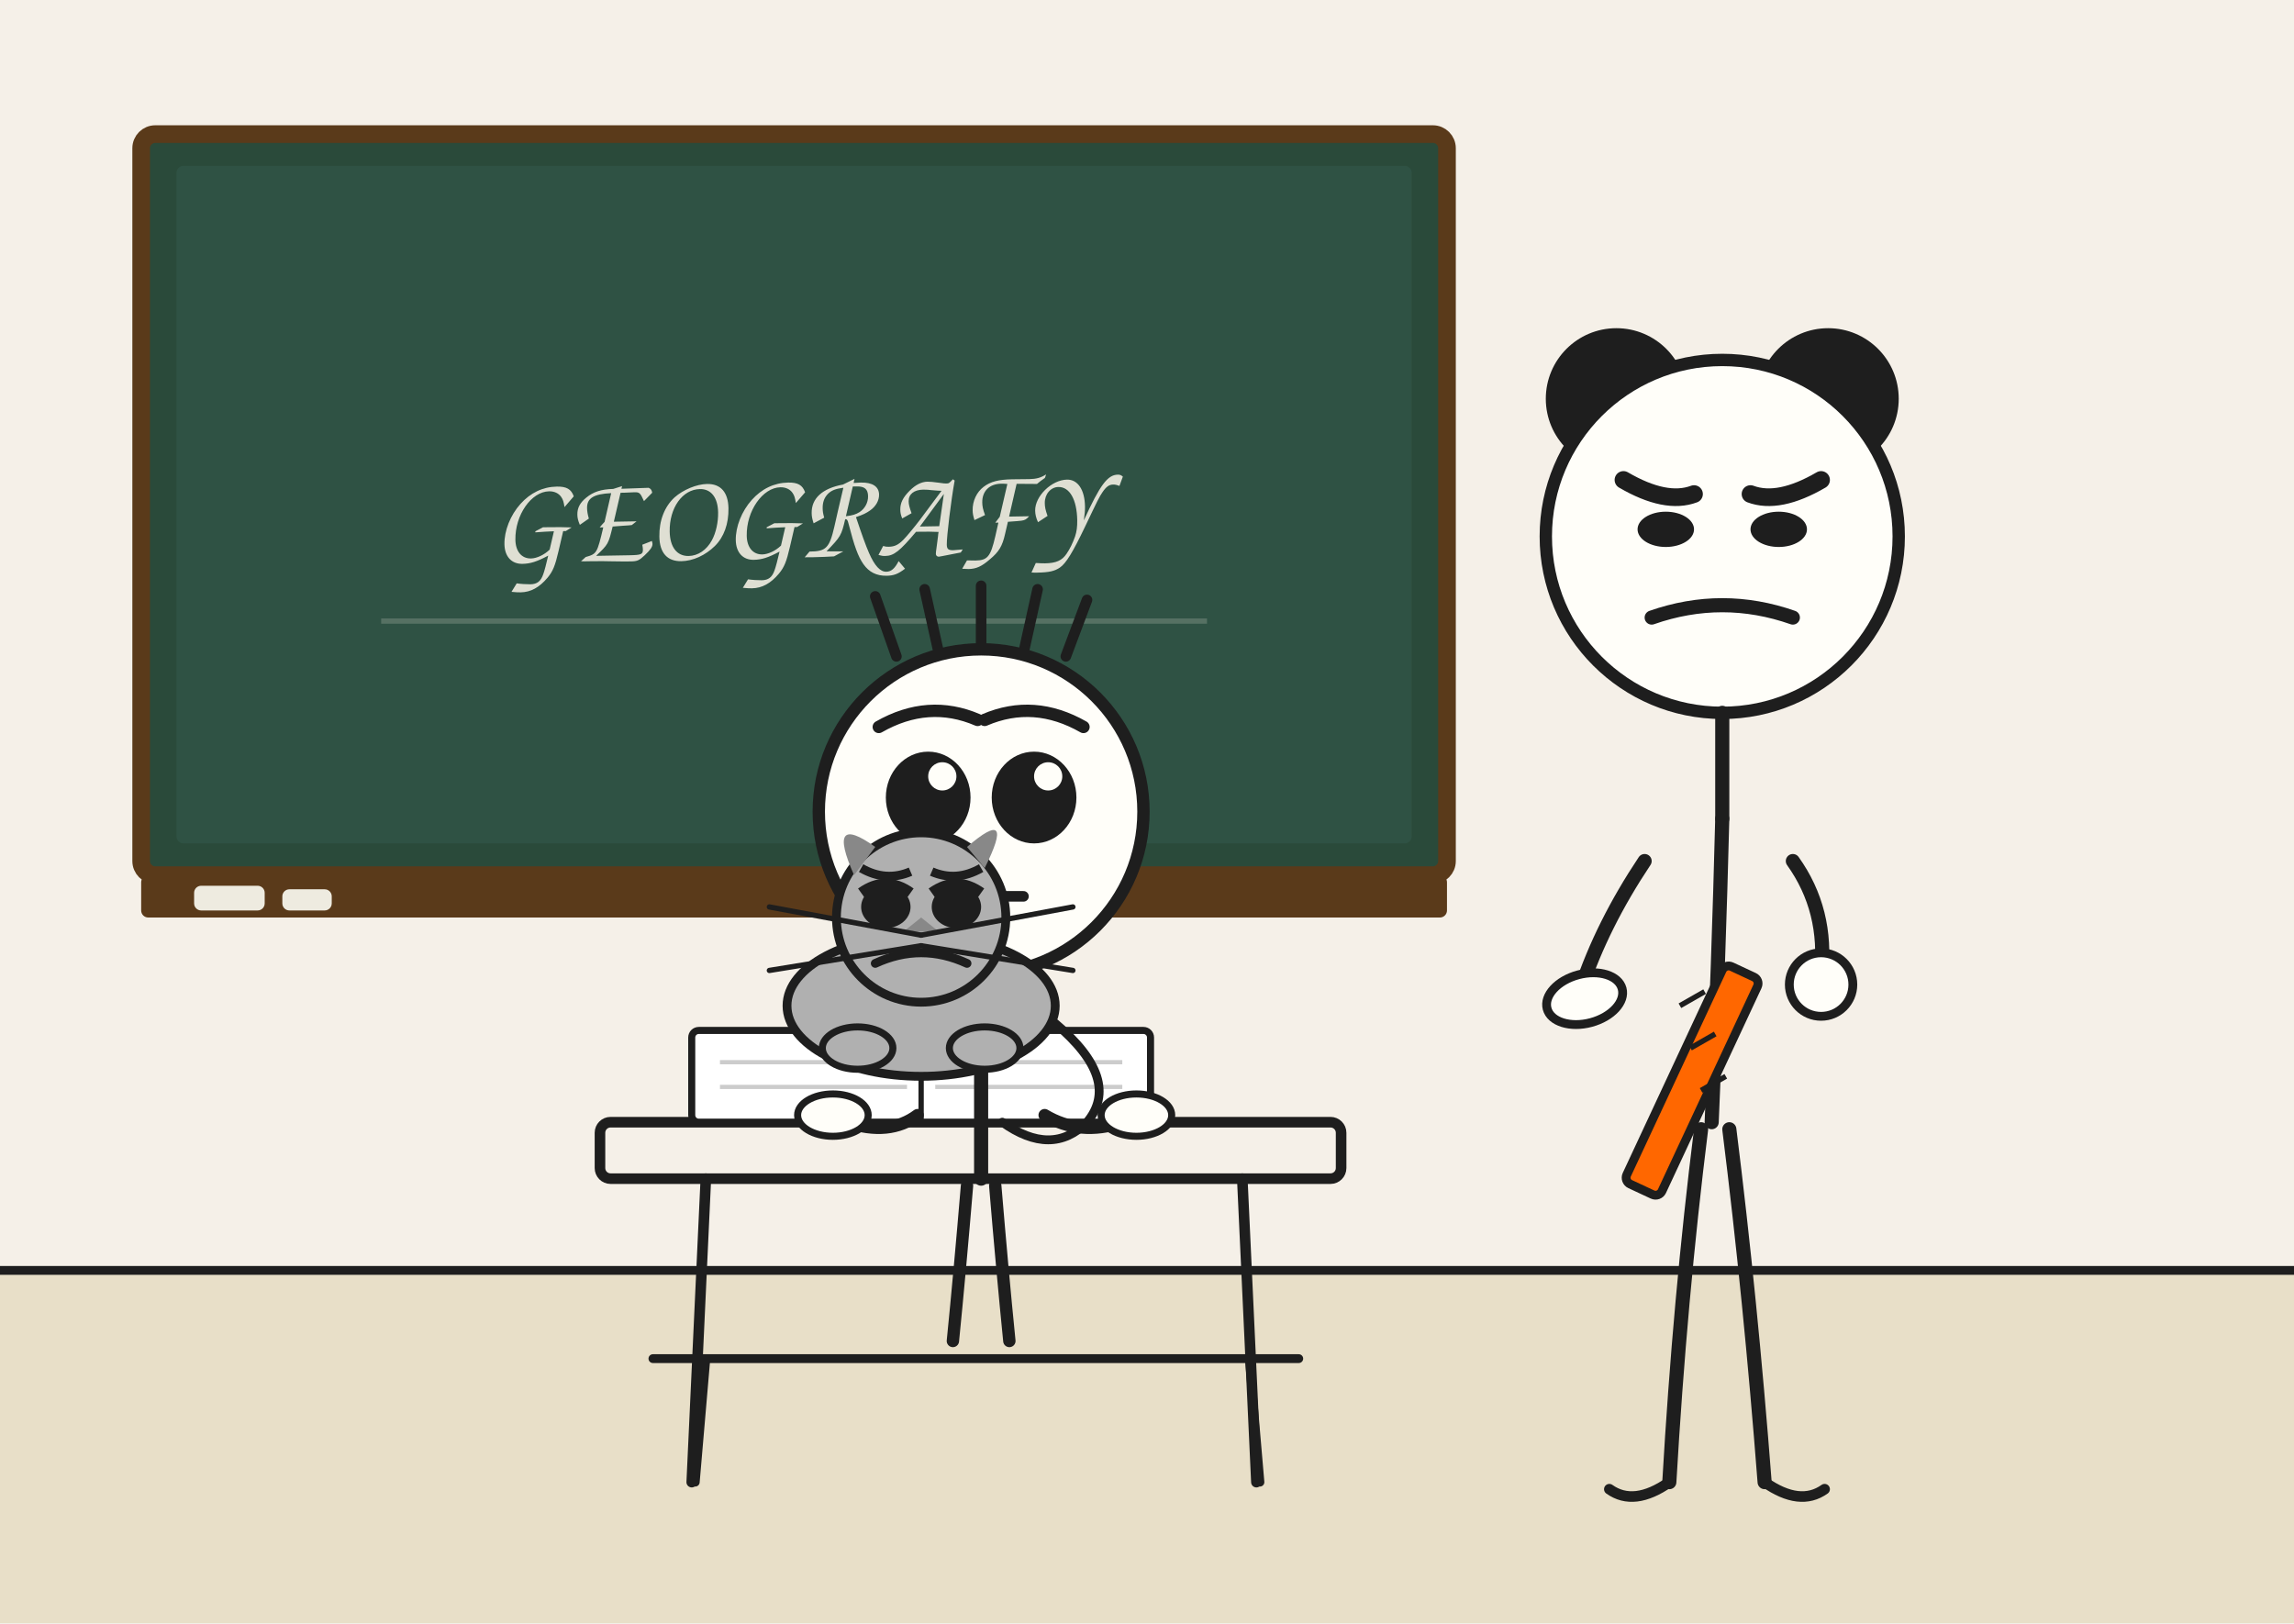
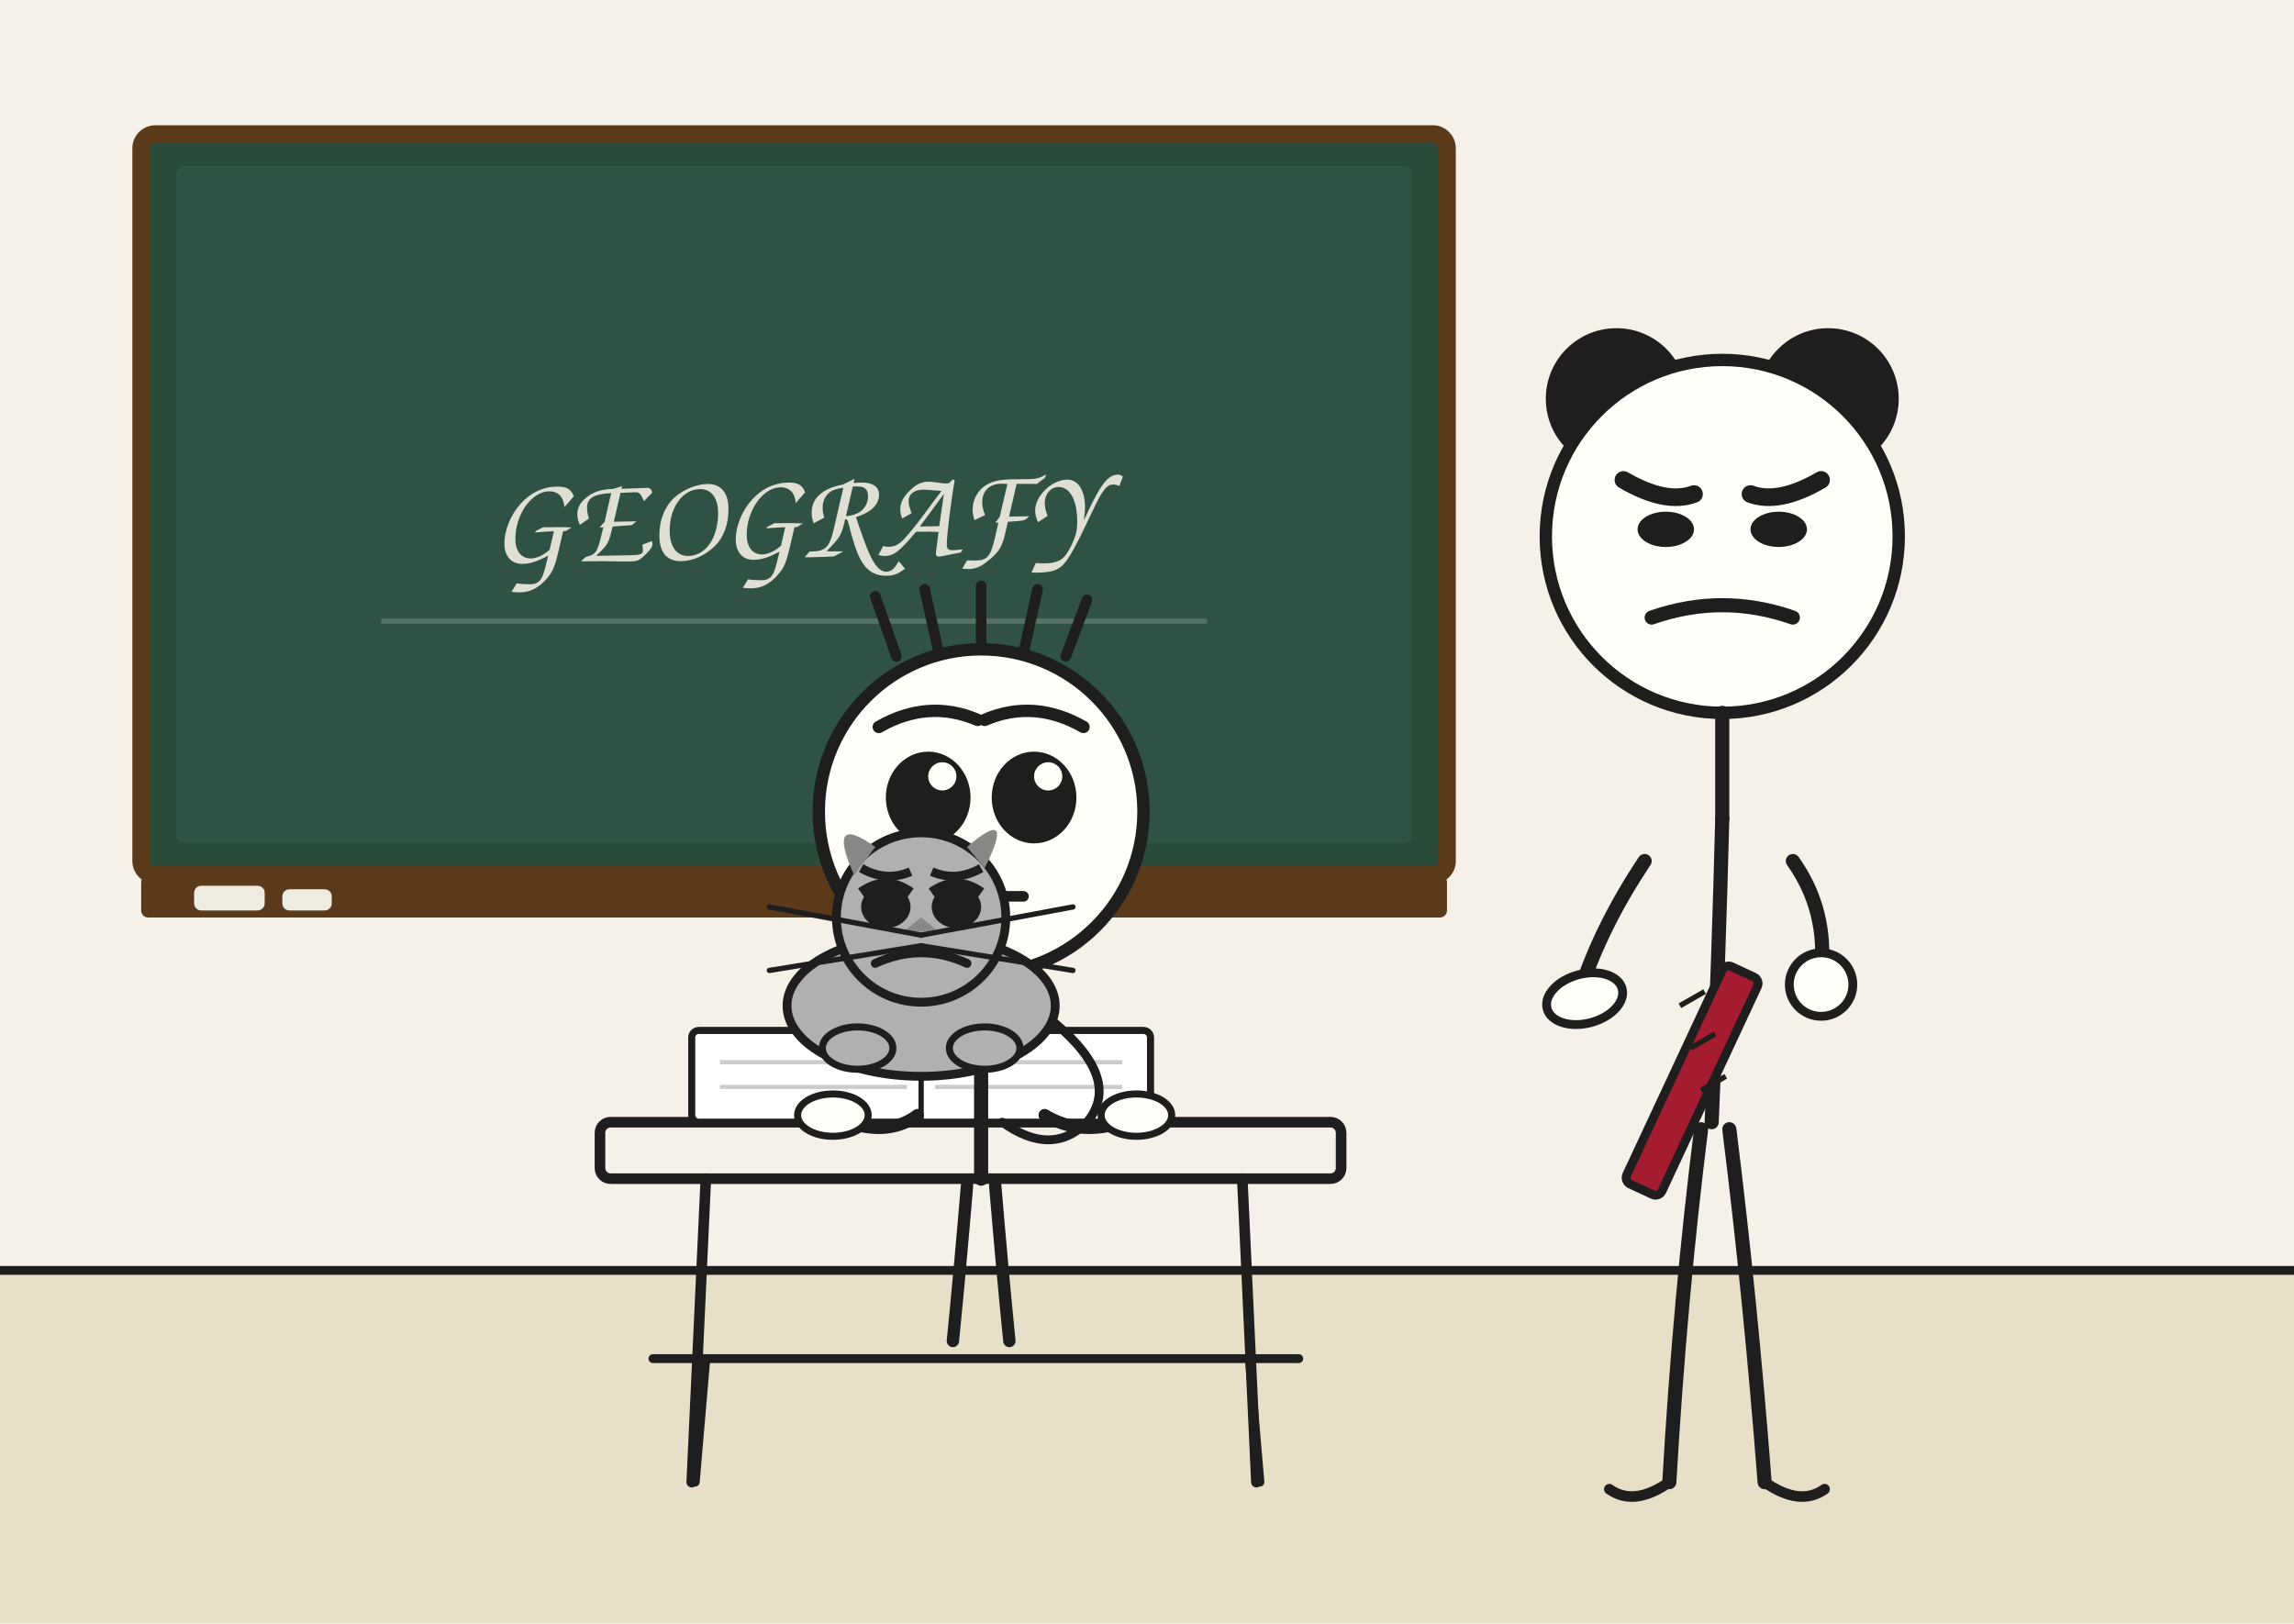
<svg xmlns="http://www.w3.org/2000/svg" viewBox="0 0 650 460" width="650" height="460">
  <rect width="650" height="460" fill="#FFFEF9" />
  <rect width="650" height="360" fill="#F5F0E8" />
  <rect y="360" width="650" height="100" fill="#E8DFC8" />
  <line x1="0" y1="360" x2="650" y2="360" stroke="#1E1E1E" stroke-width="2.5" />
  <rect x="40" y="38" width="370" height="210" rx="4" fill="#2A4A3A" stroke="#5A3A1A" stroke-width="5" />
  <rect x="50" y="47" width="350" height="192" rx="2" fill="#2F5244" />
  <rect x="40" y="248" width="370" height="12" rx="2" fill="#5A3A1A" />
  <rect x="55" y="251" width="20" height="7" rx="2" fill="#EEEBE0" />
  <rect x="80" y="252" width="14" height="6" rx="2" fill="#EEEBE0" />
  <text x="225" y="158" font-family="'Comic Sans MS', 'Segoe Print', cursive" font-size="36" fill="#EEEBE0" text-anchor="middle" opacity="0.92" transform="rotate(-1,225,158)">GEOGRAFY</text>
  <line x1="108" y1="176" x2="342" y2="176" stroke="#EEEBE0" stroke-width="1.5" opacity="0.2" />
  <circle cx="458" cy="113" r="20" fill="#1E1E1E" />
  <circle cx="518" cy="113" r="20" fill="#1E1E1E" />
  <circle cx="488" cy="152" r="50" fill="#FFFEF9" stroke="#1E1E1E" stroke-width="3.5" />
  <ellipse cx="472" cy="150" rx="8" ry="5" fill="#1E1E1E" />
  <ellipse cx="504" cy="150" rx="8" ry="5" fill="#1E1E1E" />
  <path d="M460 136 Q472 143 480 140" stroke="#1E1E1E" stroke-width="5" fill="none" stroke-linecap="round" />
  <path d="M496 140 Q504 143 516 136" stroke="#1E1E1E" stroke-width="5" fill="none" stroke-linecap="round" />
  <path d="M468 175 Q488 168 508 175" stroke="#1E1E1E" stroke-width="4" fill="none" stroke-linecap="round" />
  <line x1="488" y1="202" x2="488" y2="232" stroke="#1E1E1E" stroke-width="4" stroke-linecap="round" />
  <path d="M488 232 Q487 272 485 318" stroke="#1E1E1E" stroke-width="4" fill="none" stroke-linecap="round" />
  <path d="M508 244 Q518 258 516 276" stroke="#1E1E1E" stroke-width="4" fill="none" stroke-linecap="round" />
  <circle cx="516" cy="279" r="9" fill="#FFFEF9" stroke="#1E1E1E" stroke-width="2.5" />
-   <rect x="474" y="272" width="11" height="68" rx="2" fill="#FF6700" stroke="#1E1E1E" stroke-width="2.5" transform="rotate(25,479,306)" />
+   <rect x="474" y="272" width="11" height="68" rx="2" fill="#A51C30" stroke="#1E1E1E" stroke-width="2.5" transform="rotate(25,479,306)" />
  <line x1="476" y1="285" x2="483" y2="281" stroke="#1E1E1E" stroke-width="1.5" />
  <line x1="479" y1="297" x2="486" y2="293" stroke="#1E1E1E" stroke-width="1.5" />
  <line x1="482" y1="309" x2="489" y2="305" stroke="#1E1E1E" stroke-width="1.5" />
  <path d="M466 244 Q454 262 448 280" stroke="#1E1E1E" stroke-width="4" fill="none" stroke-linecap="round" />
  <ellipse cx="449" cy="283" rx="11" ry="7" fill="#FFFEF9" stroke="#1E1E1E" stroke-width="2.5" transform="rotate(-15,449,283)" />
  <path d="M482 320 Q476 368 473 420" stroke="#1E1E1E" stroke-width="4" fill="none" stroke-linecap="round" />
  <path d="M490 320 Q496 368 500 420" stroke="#1E1E1E" stroke-width="4" fill="none" stroke-linecap="round" />
  <path d="M473 420 Q463 427 456 422" stroke="#1E1E1E" stroke-width="3" fill="none" stroke-linecap="round" />
  <path d="M500 420 Q510 427 517 422" stroke="#1E1E1E" stroke-width="3" fill="none" stroke-linecap="round" />
  <rect x="170" y="318" width="210" height="16" rx="3" fill="none" stroke="#1E1E1E" stroke-width="3" />
  <line x1="200" y1="334" x2="196" y2="420" stroke="#1E1E1E" stroke-width="3" stroke-linecap="round" />
  <line x1="352" y1="334" x2="356" y2="420" stroke="#1E1E1E" stroke-width="3" stroke-linecap="round" />
  <line x1="185" y1="385" x2="368" y2="385" stroke="#1E1E1E" stroke-width="2.5" stroke-linecap="round" />
  <line x1="200" y1="385" x2="197" y2="420" stroke="#1E1E1E" stroke-width="2.5" stroke-linecap="round" />
  <line x1="354" y1="385" x2="357" y2="420" stroke="#1E1E1E" stroke-width="2.5" stroke-linecap="round" />
  <rect x="196" y="292" width="130" height="26" rx="2" fill="#fff" stroke="#1E1E1E" stroke-width="2" />
  <line x1="261" y1="292" x2="261" y2="318" stroke="#1E1E1E" stroke-width="1.5" />
  <line x1="204" y1="301" x2="257" y2="301" stroke="#ccc" stroke-width="1.2" />
  <line x1="204" y1="308" x2="257" y2="308" stroke="#ccc" stroke-width="1.2" />
  <line x1="265" y1="301" x2="318" y2="301" stroke="#ccc" stroke-width="1.2" />
  <line x1="265" y1="308" x2="318" y2="308" stroke="#ccc" stroke-width="1.2" />
  <circle cx="278" cy="230" r="46" fill="#FFFEF9" stroke="#1E1E1E" stroke-width="3.5" />
  <line x1="254" y1="186" x2="248" y2="169" stroke="#1E1E1E" stroke-width="3" stroke-linecap="round" />
  <line x1="266" y1="185" x2="262" y2="167" stroke="#1E1E1E" stroke-width="3" stroke-linecap="round" />
  <line x1="278" y1="184" x2="278" y2="166" stroke="#1E1E1E" stroke-width="3" stroke-linecap="round" />
  <line x1="290" y1="185" x2="294" y2="167" stroke="#1E1E1E" stroke-width="3" stroke-linecap="round" />
  <line x1="302" y1="186" x2="308" y2="170" stroke="#1E1E1E" stroke-width="3" stroke-linecap="round" />
  <ellipse cx="263" cy="226" rx="12" ry="13" fill="#1E1E1E" />
  <ellipse cx="293" cy="226" rx="12" ry="13" fill="#1E1E1E" />
  <circle cx="267" cy="220" r="4" fill="#FFFEF9" />
  <circle cx="297" cy="220" r="4" fill="#FFFEF9" />
  <path d="M249 206 Q263 198 277 204" stroke="#1E1E1E" stroke-width="3.5" fill="none" stroke-linecap="round" />
  <path d="M279 204 Q293 198 307 206" stroke="#1E1E1E" stroke-width="3.5" fill="none" stroke-linecap="round" />
  <line x1="266" y1="254" x2="290" y2="254" stroke="#1E1E1E" stroke-width="3" stroke-linecap="round" />
  <line x1="278" y1="276" x2="278" y2="334" stroke="#1E1E1E" stroke-width="4" stroke-linecap="round" />
  <path d="M260 316 Q252 322 240 318" stroke="#1E1E1E" stroke-width="3.5" fill="none" stroke-linecap="round" />
  <ellipse cx="236" cy="316" rx="10" ry="6" fill="#FFFEF9" stroke="#1E1E1E" stroke-width="2" />
  <path d="M296 316 Q306 322 318 318" stroke="#1E1E1E" stroke-width="3.5" fill="none" stroke-linecap="round" />
  <ellipse cx="322" cy="316" rx="10" ry="6" fill="#FFFEF9" stroke="#1E1E1E" stroke-width="2" />
  <path d="M274 336 Q272 360 270 380" stroke="#1E1E1E" stroke-width="3.5" fill="none" stroke-linecap="round" />
  <path d="M282 336 Q284 360 286 380" stroke="#1E1E1E" stroke-width="3.5" fill="none" stroke-linecap="round" />
  <ellipse cx="261" cy="285" rx="38" ry="20" fill="#B0B0B0" stroke="#1E1E1E" stroke-width="2.5" />
  <circle cx="261" cy="260" r="24" fill="#B0B0B0" stroke="#1E1E1E" stroke-width="2.5" />
  <path d="M242 248 Q234 230 248 240 Z" fill="#888" />
  <path d="M279 246 Q288 228 274 240 Z" fill="#888" />
  <ellipse cx="251" cy="257" rx="7" ry="6" fill="#1E1E1E" />
  <ellipse cx="271" cy="257" rx="7" ry="6" fill="#1E1E1E" />
  <path d="M244 253 Q251 248 258 253" stroke="#1E1E1E" stroke-width="3" fill="none" />
  <path d="M264 253 Q271 248 278 253" stroke="#1E1E1E" stroke-width="3" fill="none" />
  <path d="M244 246 Q251 250 258 247" stroke="#1E1E1E" stroke-width="2.5" fill="none" />
  <path d="M264 247 Q271 250 278 246" stroke="#1E1E1E" stroke-width="2.5" fill="none" />
  <path d="M256 264 L261 260 L266 264 Z" fill="#888" />
  <path d="M248 273 Q261 267 274 273" stroke="#1E1E1E" stroke-width="2.5" fill="none" stroke-linecap="round" />
  <line x1="261" y1="265" x2="218" y2="257" stroke="#1E1E1E" stroke-width="1.5" stroke-linecap="round" />
  <line x1="261" y1="268" x2="218" y2="275" stroke="#1E1E1E" stroke-width="1.5" stroke-linecap="round" />
  <line x1="261" y1="265" x2="304" y2="257" stroke="#1E1E1E" stroke-width="1.5" stroke-linecap="round" />
  <line x1="261" y1="268" x2="304" y2="275" stroke="#1E1E1E" stroke-width="1.5" stroke-linecap="round" />
  <ellipse cx="243" cy="297" rx="10" ry="6" fill="#B0B0B0" stroke="#1E1E1E" stroke-width="2" />
  <ellipse cx="279" cy="297" rx="10" ry="6" fill="#B0B0B0" stroke="#1E1E1E" stroke-width="2" />
  <path d="M299 290 Q318 306 308 318 Q298 328 284 318" stroke="#1E1E1E" stroke-width="2.5" fill="none" stroke-linecap="round" />
</svg>
